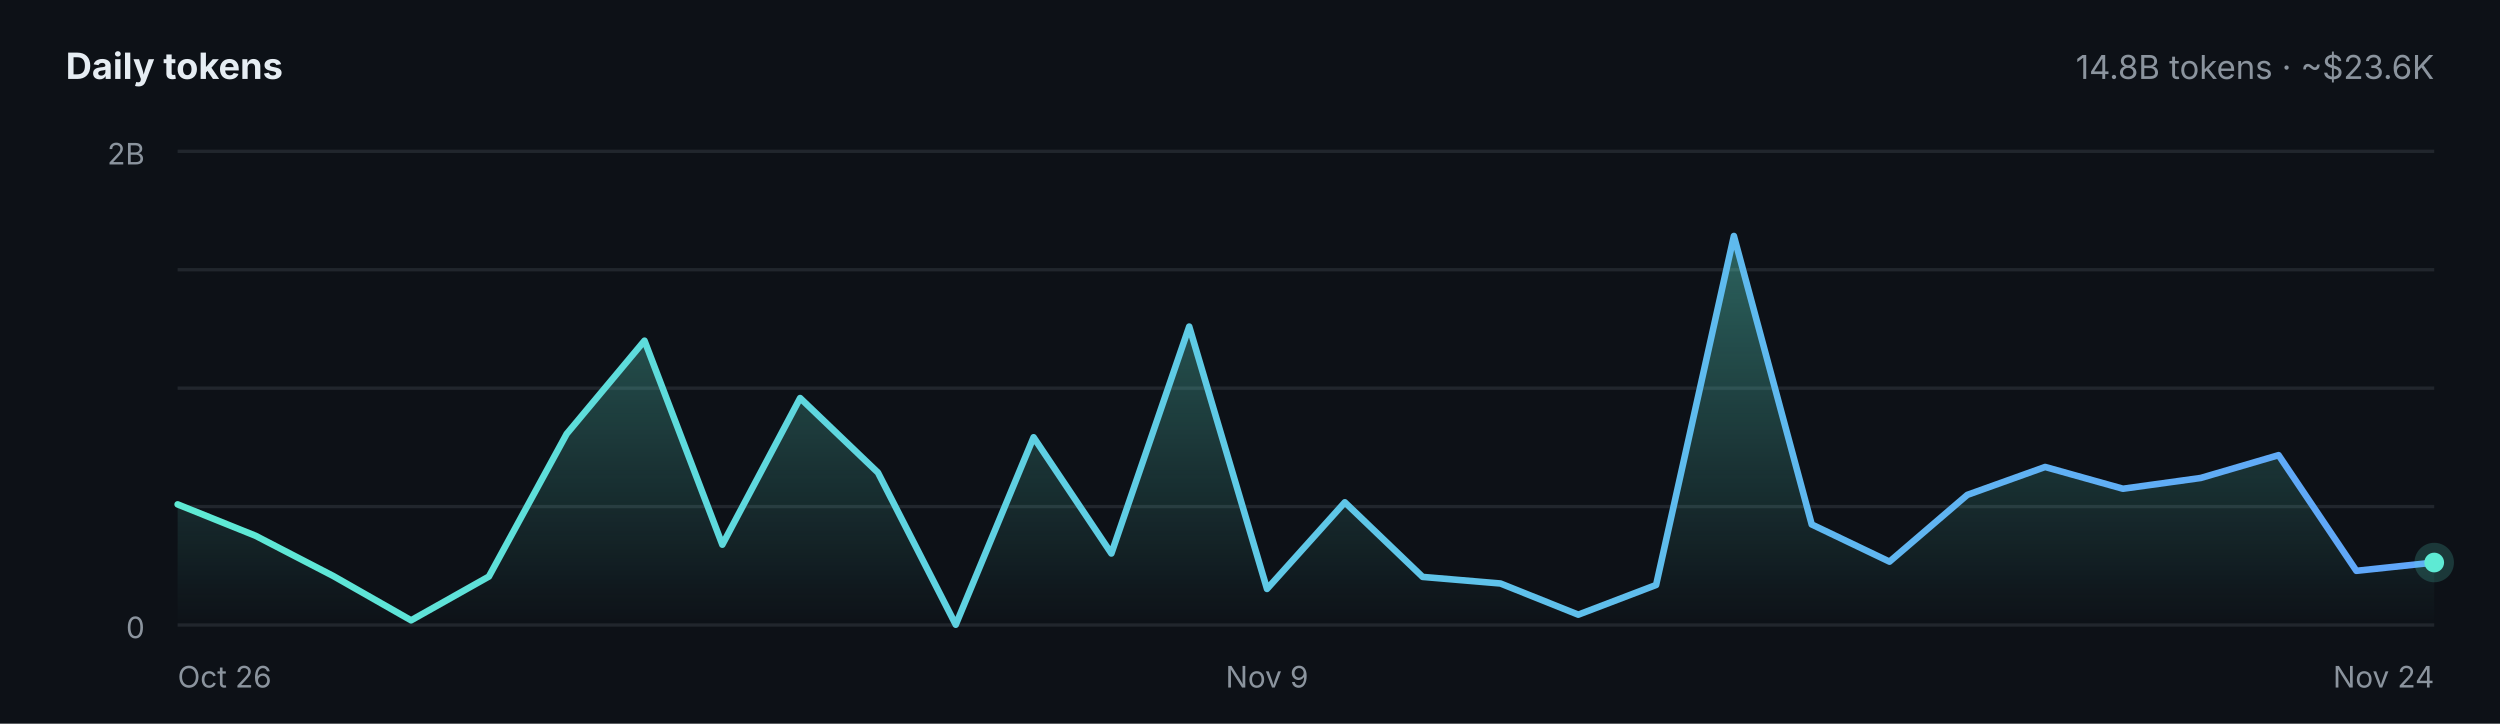
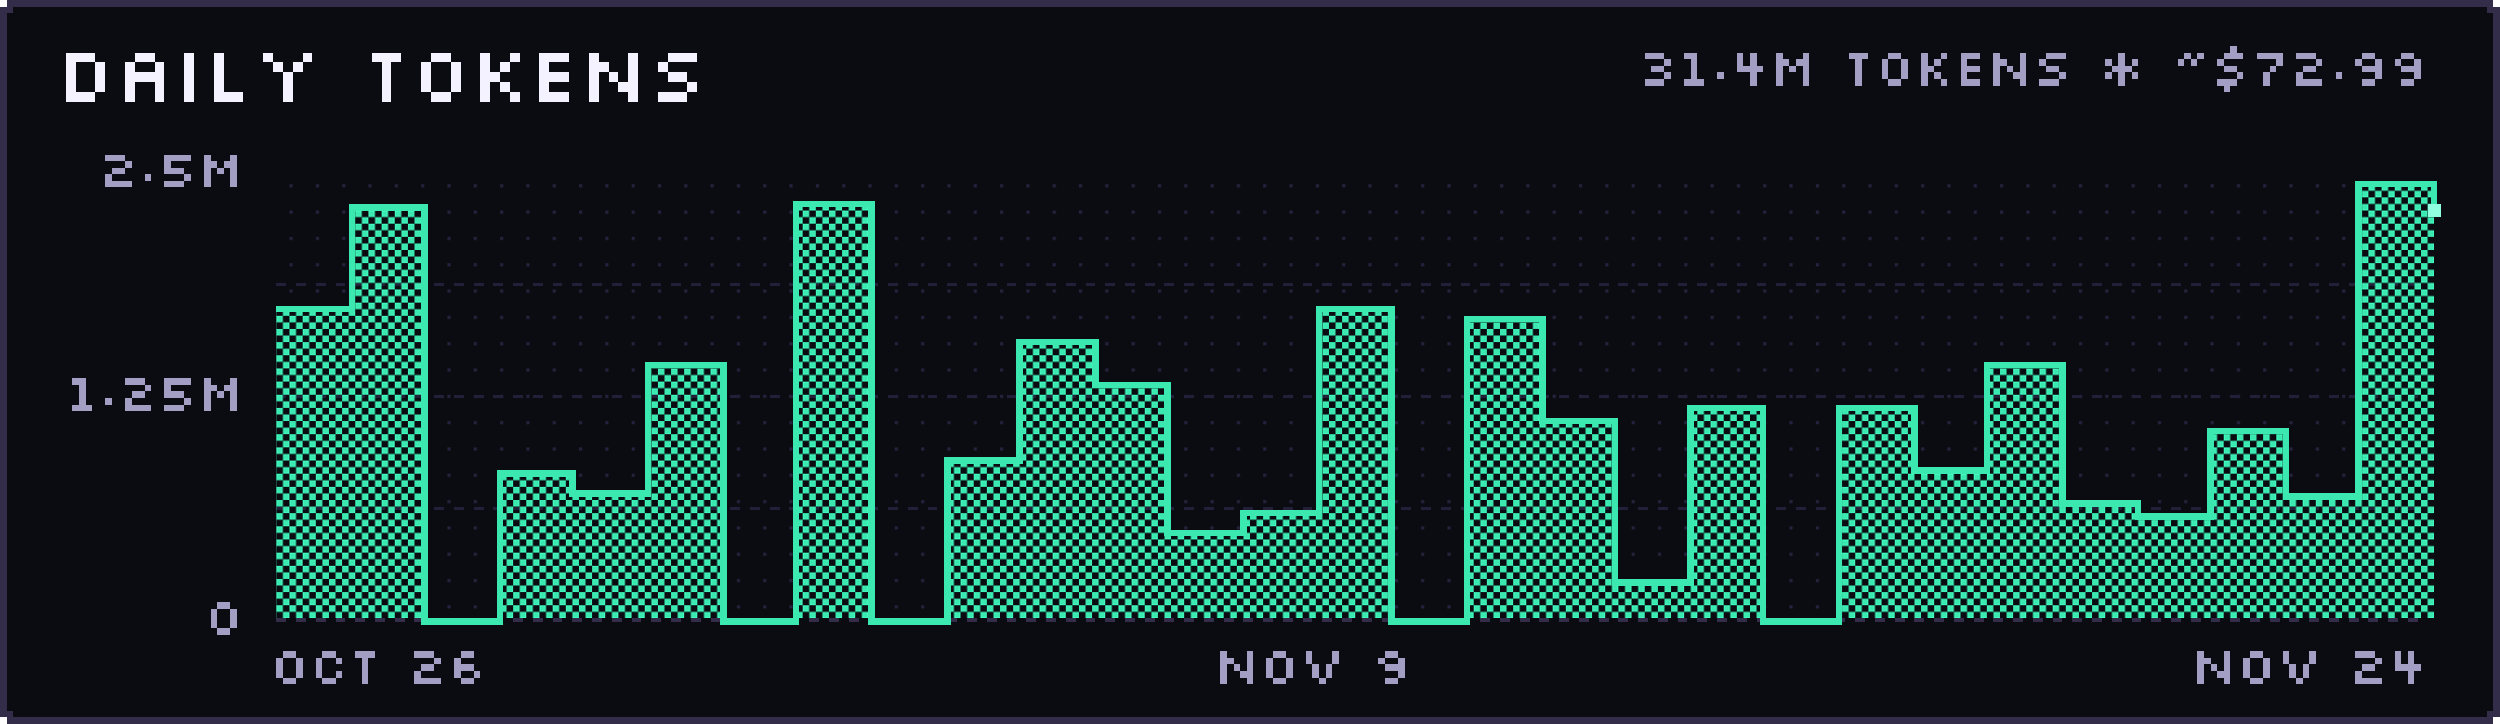
<svg xmlns="http://www.w3.org/2000/svg" width="760" height="220" viewBox="0 0 760 220" role="img" aria-labelledby="ti-chart-title ti-chart-desc">
  <defs>
-     <linearGradient id="ti-chart-area" x1="0" y1="0" x2="0" y2="1">
-       <stop class="ti-grad-top" offset="0" stop-color="#5EEAD4" stop-opacity=".38" />
-       <stop class="ti-grad-bottom" offset="1" stop-color="#5EEAD4" stop-opacity="0" />
-     </linearGradient>
-     <linearGradient id="ti-chart-line" x1="0" y1="0" x2="1" y2="0">
-       <stop offset="0" stop-color="#5EEAD4" />
-       <stop offset="1" stop-color="#60A5FA" />
-     </linearGradient>
+     <pattern id="ti-chart-area" width="4" height="4" patternUnits="userSpaceOnUse">
+       <rect width="2" height="2" fill="#3be8b0" />
+       <rect x="2" y="2" width="2" height="2" fill="#3be8b0" />
+     </pattern>
+     <pattern id="ti-chart-dots" width="8" height="8" patternUnits="userSpaceOnUse">
+       <rect width="1" height="1" fill="#241f38" />
+     </pattern>
  </defs>
-   <rect class="ti-bg" width="760" height="220" fill="#0D1117" />
-   <g font-family="-apple-system,BlinkMacSystemFont,'Segoe UI',Ubuntu,'Helvetica Neue',sans-serif">
-     <text x="20" y="24" font-size="11" fill="#E6EDF3" font-weight="700" class="ti-text">Daily tokens</text>
-     <text x="740" y="24" font-size="10" fill="#8B949E" text-anchor="end" class="ti-muted">14.8B tokens · ~$23.6K</text>
-     <line x1="54" y1="154" x2="740" y2="154" stroke="#21262D" stroke-width="1" class="ti-grid" />
-     <line x1="54" y1="118" x2="740" y2="118" stroke="#21262D" stroke-width="1" class="ti-grid" />
-     <line x1="54" y1="82" x2="740" y2="82" stroke="#21262D" stroke-width="1" class="ti-grid" />
-     <line x1="54" y1="46" x2="740" y2="46" stroke="#21262D" stroke-width="1" class="ti-grid" />
-     <line x1="54" y1="190" x2="740" y2="190" stroke="#21262D" stroke-width="1" class="ti-grid" />
-     <text x="44" y="50" font-size="9" fill="#8B949E" text-anchor="end" class="ti-muted">2B</text>
-     <text x="44" y="194" font-size="9" fill="#8B949E" text-anchor="end" class="ti-muted">0</text>
-     <text x="54" y="209" font-size="9" fill="#8B949E" text-anchor="start" class="ti-muted">Oct 26</text>
-     <text x="385.17" y="209" font-size="9" fill="#8B949E" text-anchor="middle" class="ti-muted">Nov 9</text>
-     <text x="740" y="209" font-size="9" fill="#8B949E" text-anchor="end" class="ti-muted">Nov 24</text>
-     <path d="M 54 190 L 54,153.33 L 77.66,162.86 L 101.31,175.1 L 124.97,188.58 L 148.62,175.27 L 172.28,131.88 L 195.93,103.57 L 219.59,165.58 L 243.24,121.01 L 266.9,143.67 L 290.55,189.91 L 314.21,132.93 L 337.86,168.26 L 361.52,99.28 L 385.17,179.03 L 408.83,152.7 L 432.48,175.38 L 456.14,177.38 L 479.79,186.86 L 503.45,177.84 L 527.1,71.74 L 550.76,159.43 L 574.41,170.74 L 598.07,150.44 L 621.72,141.96 L 645.38,148.58 L 669.03,145.3 L 692.69,138.37 L 716.34,173.53 L 740,171.01 L 740 190 Z" fill="url(#ti-chart-area)" />
-     <polyline points="54,153.33 77.66,162.86 101.31,175.1 124.97,188.58 148.62,175.27 172.28,131.88 195.93,103.57 219.59,165.58 243.24,121.01 266.9,143.67 290.55,189.91 314.21,132.93 337.86,168.26 361.52,99.28 385.17,179.03 408.83,152.7 432.48,175.38 456.14,177.38 479.79,186.86 503.45,177.84 527.1,71.74 550.76,159.43 574.41,170.74 598.07,150.44 621.72,141.96 645.38,148.58 669.03,145.3 692.69,138.37 716.34,173.53 740,171.01" fill="none" stroke="url(#ti-chart-line)" stroke-width="2" stroke-linejoin="round" stroke-linecap="round" />
-     <circle cx="740" cy="171.01" r="6" fill="#5EEAD4" fill-opacity=".18" />
-     <circle cx="740" cy="171.01" r="3" fill="#5EEAD4" class="ti-accent-fill" />
+   <g shape-rendering="crispEdges">
+     <path d="M2 0h756v2h2v216h-2v2h-756v-2h-2v-216h2z" fill="#0b0b12" />
+     <path d="M3 1h754v2h2v214h-2v2h-754v-2h-2v-214h2z" fill="none" stroke="#332d4a" stroke-width="2" shape-rendering="crispEdges" />
+     <path d="M20 16h9v3h-9zM20 19h3v3h-3zM29 19h3v3h-3zM20 22h3v3h-3zM29 22h3v3h-3zM20 25h3v3h-3zM29 25h3v3h-3zM20 28h9v3h-9zM41 16h6v3h-6zM38 19h3v3h-3zM47 19h3v3h-3zM38 22h12v3h-12zM38 25h3v3h-3zM47 25h3v3h-3zM38 28h3v3h-3zM47 28h3v3h-3zM56 16h3v3h-3zM56 19h3v3h-3zM56 22h3v3h-3zM56 25h3v3h-3zM56 28h3v3h-3zM65 16h3v3h-3zM65 19h3v3h-3zM65 22h3v3h-3zM65 25h3v3h-3zM65 28h9v3h-9zM80 16h3v3h-3zM92 16h3v3h-3zM83 19h3v3h-3zM89 19h3v3h-3zM86 22h3v3h-3zM86 25h3v3h-3zM86 28h3v3h-3zM113 16h9v3h-9zM116 19h3v3h-3zM116 22h3v3h-3zM116 25h3v3h-3zM116 28h3v3h-3zM131 16h6v3h-6zM128 19h3v3h-3zM137 19h3v3h-3zM128 22h3v3h-3zM137 22h3v3h-3zM128 25h3v3h-3zM137 25h3v3h-3zM131 28h6v3h-6zM146 16h3v3h-3zM155 16h3v3h-3zM146 19h3v3h-3zM152 19h3v3h-3zM146 22h6v3h-6zM146 25h3v3h-3zM152 25h3v3h-3zM146 28h3v3h-3zM155 28h3v3h-3zM164 16h9v3h-9zM164 19h3v3h-3zM164 22h9v3h-9zM164 25h3v3h-3zM164 28h9v3h-9zM179 16h3v3h-3zM191 16h3v3h-3zM179 19h6v3h-6zM191 19h3v3h-3zM179 22h3v3h-3zM185 22h3v3h-3zM191 22h3v3h-3zM179 25h3v3h-3zM188 25h6v3h-6zM179 28h3v3h-3zM191 28h3v3h-3zM203 16h9v3h-9zM200 19h3v3h-3zM203 22h6v3h-6zM209 25h3v3h-3zM200 28h9v3h-9z" fill="#f4f2ff" shape-rendering="crispEdges" />
+     <path d="M500 16h6v2h-6zM506 18h2v2h-2zM502 20h4v2h-4zM506 22h2v2h-2zM500 24h6v2h-6zM512 16h4v2h-4zM514 18h2v2h-2zM514 20h2v2h-2zM514 22h2v2h-2zM512 24h6v2h-6zM522 22h2v2h-2zM528 16h2v2h-2zM532 16h2v2h-2zM528 18h2v2h-2zM532 18h2v2h-2zM528 20h8v2h-8zM532 22h2v2h-2zM532 24h2v2h-2zM540 16h2v2h-2zM548 16h2v2h-2zM540 18h4v2h-4zM546 18h4v2h-4zM540 20h2v2h-2zM544 20h2v2h-2zM548 20h2v2h-2zM540 22h2v2h-2zM548 22h2v2h-2zM540 24h2v2h-2zM548 24h2v2h-2zM562 16h6v2h-6zM564 18h2v2h-2zM564 20h2v2h-2zM564 22h2v2h-2zM564 24h2v2h-2zM574 16h4v2h-4zM572 18h2v2h-2zM578 18h2v2h-2zM572 20h2v2h-2zM578 20h2v2h-2zM572 22h2v2h-2zM578 22h2v2h-2zM574 24h4v2h-4zM584 16h2v2h-2zM590 16h2v2h-2zM584 18h2v2h-2zM588 18h2v2h-2zM584 20h4v2h-4zM584 22h2v2h-2zM588 22h2v2h-2zM584 24h2v2h-2zM590 24h2v2h-2zM596 16h6v2h-6zM596 18h2v2h-2zM596 20h6v2h-6zM596 22h2v2h-2zM596 24h6v2h-6zM606 16h2v2h-2zM614 16h2v2h-2zM606 18h4v2h-4zM614 18h2v2h-2zM606 20h2v2h-2zM610 20h2v2h-2zM614 20h2v2h-2zM606 22h2v2h-2zM612 22h4v2h-4zM606 24h2v2h-2zM614 24h2v2h-2zM622 16h6v2h-6zM620 18h2v2h-2zM622 20h4v2h-4zM626 22h2v2h-2zM620 24h6v2h-6zM644 16h2v2h-2zM640 18h2v2h-2zM644 18h2v2h-2zM648 18h2v2h-2zM642 20h6v2h-6zM640 22h2v2h-2zM644 22h2v2h-2zM648 22h2v2h-2zM644 24h2v2h-2zM664 16h2v2h-2zM668 16h2v2h-2zM662 18h2v2h-2zM666 18h2v2h-2zM678 14h2v2h-2zM676 16h6v2h-6zM674 18h2v2h-2zM676 20h4v2h-4zM680 22h2v2h-2zM674 24h6v2h-6zM676 26h2v2h-2zM686 16h8v2h-8zM692 18h2v2h-2zM690 20h2v2h-2zM688 22h2v2h-2zM688 24h2v2h-2zM698 16h6v2h-6zM704 18h2v2h-2zM700 20h4v2h-4zM698 22h2v2h-2zM698 24h8v2h-8zM710 22h2v2h-2zM718 16h4v2h-4zM716 18h2v2h-2zM722 18h2v2h-2zM718 20h6v2h-6zM722 22h2v2h-2zM718 24h4v2h-4zM730 16h4v2h-4zM728 18h2v2h-2zM734 18h2v2h-2zM730 20h6v2h-6zM734 22h2v2h-2zM730 24h4v2h-4z" fill="#a39fc4" shape-rendering="crispEdges" />
+     <path d="M84 52h656v136h-656z" fill="url(#ti-chart-dots)" />
+     <path d="M84 154h3v1h-3zM90 154h3v1h-3zM96 154h3v1h-3zM102 154h3v1h-3zM108 154h3v1h-3zM114 154h3v1h-3zM120 154h3v1h-3zM126 154h3v1h-3zM132 154h3v1h-3zM138 154h3v1h-3zM144 154h3v1h-3zM150 154h3v1h-3zM156 154h3v1h-3zM162 154h3v1h-3zM168 154h3v1h-3zM174 154h3v1h-3zM180 154h3v1h-3zM186 154h3v1h-3zM192 154h3v1h-3zM198 154h3v1h-3zM204 154h3v1h-3zM210 154h3v1h-3zM216 154h3v1h-3zM222 154h3v1h-3zM228 154h3v1h-3zM234 154h3v1h-3zM240 154h3v1h-3zM246 154h3v1h-3zM252 154h3v1h-3zM258 154h3v1h-3zM264 154h3v1h-3zM270 154h3v1h-3zM276 154h3v1h-3zM282 154h3v1h-3zM288 154h3v1h-3zM294 154h3v1h-3zM300 154h3v1h-3zM306 154h3v1h-3zM312 154h3v1h-3zM318 154h3v1h-3zM324 154h3v1h-3zM330 154h3v1h-3zM336 154h3v1h-3zM342 154h3v1h-3zM348 154h3v1h-3zM354 154h3v1h-3zM360 154h3v1h-3zM366 154h3v1h-3zM372 154h3v1h-3zM378 154h3v1h-3zM384 154h3v1h-3zM390 154h3v1h-3zM396 154h3v1h-3zM402 154h3v1h-3zM408 154h3v1h-3zM414 154h3v1h-3zM420 154h3v1h-3zM426 154h3v1h-3zM432 154h3v1h-3zM438 154h3v1h-3zM444 154h3v1h-3zM450 154h3v1h-3zM456 154h3v1h-3zM462 154h3v1h-3zM468 154h3v1h-3zM474 154h3v1h-3zM480 154h3v1h-3zM486 154h3v1h-3zM492 154h3v1h-3zM498 154h3v1h-3zM504 154h3v1h-3zM510 154h3v1h-3zM516 154h3v1h-3zM522 154h3v1h-3zM528 154h3v1h-3zM534 154h3v1h-3zM540 154h3v1h-3zM546 154h3v1h-3zM552 154h3v1h-3zM558 154h3v1h-3zM564 154h3v1h-3zM570 154h3v1h-3zM576 154h3v1h-3zM582 154h3v1h-3zM588 154h3v1h-3zM594 154h3v1h-3zM600 154h3v1h-3zM606 154h3v1h-3zM612 154h3v1h-3zM618 154h3v1h-3zM624 154h3v1h-3zM630 154h3v1h-3zM636 154h3v1h-3zM642 154h3v1h-3zM648 154h3v1h-3zM654 154h3v1h-3zM660 154h3v1h-3zM666 154h3v1h-3zM672 154h3v1h-3zM678 154h3v1h-3zM684 154h3v1h-3zM690 154h3v1h-3zM696 154h3v1h-3zM702 154h3v1h-3zM708 154h3v1h-3zM714 154h3v1h-3zM720 154h3v1h-3zM726 154h3v1h-3zM732 154h3v1h-3z" fill="#241f38" />
+     <path d="M84 120h3v1h-3zM90 120h3v1h-3zM96 120h3v1h-3zM102 120h3v1h-3zM108 120h3v1h-3zM114 120h3v1h-3zM120 120h3v1h-3zM126 120h3v1h-3zM132 120h3v1h-3zM138 120h3v1h-3zM144 120h3v1h-3zM150 120h3v1h-3zM156 120h3v1h-3zM162 120h3v1h-3zM168 120h3v1h-3zM174 120h3v1h-3zM180 120h3v1h-3zM186 120h3v1h-3zM192 120h3v1h-3zM198 120h3v1h-3zM204 120h3v1h-3zM210 120h3v1h-3zM216 120h3v1h-3zM222 120h3v1h-3zM228 120h3v1h-3zM234 120h3v1h-3zM240 120h3v1h-3zM246 120h3v1h-3zM252 120h3v1h-3zM258 120h3v1h-3zM264 120h3v1h-3zM270 120h3v1h-3zM276 120h3v1h-3zM282 120h3v1h-3zM288 120h3v1h-3zM294 120h3v1h-3zM300 120h3v1h-3zM306 120h3v1h-3zM312 120h3v1h-3zM318 120h3v1h-3zM324 120h3v1h-3zM330 120h3v1h-3zM336 120h3v1h-3zM342 120h3v1h-3zM348 120h3v1h-3zM354 120h3v1h-3zM360 120h3v1h-3zM366 120h3v1h-3zM372 120h3v1h-3zM378 120h3v1h-3zM384 120h3v1h-3zM390 120h3v1h-3zM396 120h3v1h-3zM402 120h3v1h-3zM408 120h3v1h-3zM414 120h3v1h-3zM420 120h3v1h-3zM426 120h3v1h-3zM432 120h3v1h-3zM438 120h3v1h-3zM444 120h3v1h-3zM450 120h3v1h-3zM456 120h3v1h-3zM462 120h3v1h-3zM468 120h3v1h-3zM474 120h3v1h-3zM480 120h3v1h-3zM486 120h3v1h-3zM492 120h3v1h-3zM498 120h3v1h-3zM504 120h3v1h-3zM510 120h3v1h-3zM516 120h3v1h-3zM522 120h3v1h-3zM528 120h3v1h-3zM534 120h3v1h-3zM540 120h3v1h-3zM546 120h3v1h-3zM552 120h3v1h-3zM558 120h3v1h-3zM564 120h3v1h-3zM570 120h3v1h-3zM576 120h3v1h-3zM582 120h3v1h-3zM588 120h3v1h-3zM594 120h3v1h-3zM600 120h3v1h-3zM606 120h3v1h-3zM612 120h3v1h-3zM618 120h3v1h-3zM624 120h3v1h-3zM630 120h3v1h-3zM636 120h3v1h-3zM642 120h3v1h-3zM648 120h3v1h-3zM654 120h3v1h-3zM660 120h3v1h-3zM666 120h3v1h-3zM672 120h3v1h-3zM678 120h3v1h-3zM684 120h3v1h-3zM690 120h3v1h-3zM696 120h3v1h-3zM702 120h3v1h-3zM708 120h3v1h-3zM714 120h3v1h-3zM720 120h3v1h-3zM726 120h3v1h-3zM732 120h3v1h-3z" fill="#241f38" />
+     <path d="M84 86h3v1h-3zM90 86h3v1h-3zM96 86h3v1h-3zM102 86h3v1h-3zM108 86h3v1h-3zM114 86h3v1h-3zM120 86h3v1h-3zM126 86h3v1h-3zM132 86h3v1h-3zM138 86h3v1h-3zM144 86h3v1h-3zM150 86h3v1h-3zM156 86h3v1h-3zM162 86h3v1h-3zM168 86h3v1h-3zM174 86h3v1h-3zM180 86h3v1h-3zM186 86h3v1h-3zM192 86h3v1h-3zM198 86h3v1h-3zM204 86h3v1h-3zM210 86h3v1h-3zM216 86h3v1h-3zM222 86h3v1h-3zM228 86h3v1h-3zM234 86h3v1h-3zM240 86h3v1h-3zM246 86h3v1h-3zM252 86h3v1h-3zM258 86h3v1h-3zM264 86h3v1h-3zM270 86h3v1h-3zM276 86h3v1h-3zM282 86h3v1h-3zM288 86h3v1h-3zM294 86h3v1h-3zM300 86h3v1h-3zM306 86h3v1h-3zM312 86h3v1h-3zM318 86h3v1h-3zM324 86h3v1h-3zM330 86h3v1h-3zM336 86h3v1h-3zM342 86h3v1h-3zM348 86h3v1h-3zM354 86h3v1h-3zM360 86h3v1h-3zM366 86h3v1h-3zM372 86h3v1h-3zM378 86h3v1h-3zM384 86h3v1h-3zM390 86h3v1h-3zM396 86h3v1h-3zM402 86h3v1h-3zM408 86h3v1h-3zM414 86h3v1h-3zM420 86h3v1h-3zM426 86h3v1h-3zM432 86h3v1h-3zM438 86h3v1h-3zM444 86h3v1h-3zM450 86h3v1h-3zM456 86h3v1h-3zM462 86h3v1h-3zM468 86h3v1h-3zM474 86h3v1h-3zM480 86h3v1h-3zM486 86h3v1h-3zM492 86h3v1h-3zM498 86h3v1h-3zM504 86h3v1h-3zM510 86h3v1h-3zM516 86h3v1h-3zM522 86h3v1h-3zM528 86h3v1h-3zM534 86h3v1h-3zM540 86h3v1h-3zM546 86h3v1h-3zM552 86h3v1h-3zM558 86h3v1h-3zM564 86h3v1h-3zM570 86h3v1h-3zM576 86h3v1h-3zM582 86h3v1h-3zM588 86h3v1h-3zM594 86h3v1h-3zM600 86h3v1h-3zM606 86h3v1h-3zM612 86h3v1h-3zM618 86h3v1h-3zM624 86h3v1h-3zM630 86h3v1h-3zM636 86h3v1h-3zM642 86h3v1h-3zM648 86h3v1h-3zM654 86h3v1h-3zM660 86h3v1h-3zM666 86h3v1h-3zM672 86h3v1h-3zM678 86h3v1h-3zM684 86h3v1h-3zM690 86h3v1h-3zM696 86h3v1h-3zM702 86h3v1h-3zM708 86h3v1h-3zM714 86h3v1h-3zM720 86h3v1h-3zM726 86h3v1h-3zM732 86h3v1h-3z" fill="#241f38" />
+     <path d="M84 188h3v1h-3zM90 188h3v1h-3zM96 188h3v1h-3zM102 188h3v1h-3zM108 188h3v1h-3zM114 188h3v1h-3zM120 188h3v1h-3zM126 188h3v1h-3zM132 188h3v1h-3zM138 188h3v1h-3zM144 188h3v1h-3zM150 188h3v1h-3zM156 188h3v1h-3zM162 188h3v1h-3zM168 188h3v1h-3zM174 188h3v1h-3zM180 188h3v1h-3zM186 188h3v1h-3zM192 188h3v1h-3zM198 188h3v1h-3zM204 188h3v1h-3zM210 188h3v1h-3zM216 188h3v1h-3zM222 188h3v1h-3zM228 188h3v1h-3zM234 188h3v1h-3zM240 188h3v1h-3zM246 188h3v1h-3zM252 188h3v1h-3zM258 188h3v1h-3zM264 188h3v1h-3zM270 188h3v1h-3zM276 188h3v1h-3zM282 188h3v1h-3zM288 188h3v1h-3zM294 188h3v1h-3zM300 188h3v1h-3zM306 188h3v1h-3zM312 188h3v1h-3zM318 188h3v1h-3zM324 188h3v1h-3zM330 188h3v1h-3zM336 188h3v1h-3zM342 188h3v1h-3zM348 188h3v1h-3zM354 188h3v1h-3zM360 188h3v1h-3zM366 188h3v1h-3zM372 188h3v1h-3zM378 188h3v1h-3zM384 188h3v1h-3zM390 188h3v1h-3zM396 188h3v1h-3zM402 188h3v1h-3zM408 188h3v1h-3zM414 188h3v1h-3zM420 188h3v1h-3zM426 188h3v1h-3zM432 188h3v1h-3zM438 188h3v1h-3zM444 188h3v1h-3zM450 188h3v1h-3zM456 188h3v1h-3zM462 188h3v1h-3zM468 188h3v1h-3zM474 188h3v1h-3zM480 188h3v1h-3zM486 188h3v1h-3zM492 188h3v1h-3zM498 188h3v1h-3zM504 188h3v1h-3zM510 188h3v1h-3zM516 188h3v1h-3zM522 188h3v1h-3zM528 188h3v1h-3zM534 188h3v1h-3zM540 188h3v1h-3zM546 188h3v1h-3zM552 188h3v1h-3zM558 188h3v1h-3zM564 188h3v1h-3zM570 188h3v1h-3zM576 188h3v1h-3zM582 188h3v1h-3zM588 188h3v1h-3zM594 188h3v1h-3zM600 188h3v1h-3zM606 188h3v1h-3zM612 188h3v1h-3zM618 188h3v1h-3zM624 188h3v1h-3zM630 188h3v1h-3zM636 188h3v1h-3zM642 188h3v1h-3zM648 188h3v1h-3zM654 188h3v1h-3zM660 188h3v1h-3zM666 188h3v1h-3zM672 188h3v1h-3zM678 188h3v1h-3zM684 188h3v1h-3zM690 188h3v1h-3zM696 188h3v1h-3zM702 188h3v1h-3zM708 188h3v1h-3zM714 188h3v1h-3zM720 188h3v1h-3zM726 188h3v1h-3zM732 188h3v1h-3z" fill="#332d4a" />
+     <path d="M84 188V93h23V62h22V188h23V143h22V149h23V110h23V188h22V61h23V188h23V139h22V103h23V116h22V161h23V155h23V93h22V188h23V96h23V127h22V176h23V123h22V188h23V123h23V142h22V110h23V152h23V156h22V130h23V150h22V55h23V64V188Z" fill="url(#ti-chart-area)" />
+     <g fill="#3be8b0">
+       <rect x="84" y="93" width="23" height="2" />
+       <rect x="106" y="62" width="2" height="33" />
+       <rect x="107" y="62" width="22" height="2" />
+       <rect x="128" y="62" width="2" height="128" />
+       <rect x="129" y="188" width="23" height="2" />
+       <rect x="151" y="143" width="2" height="47" />
+       <rect x="152" y="143" width="22" height="2" />
+       <rect x="173" y="143" width="2" height="8" />
+       <rect x="174" y="149" width="23" height="2" />
+       <rect x="196" y="110" width="2" height="41" />
+       <rect x="197" y="110" width="23" height="2" />
+       <rect x="219" y="110" width="2" height="80" />
+       <rect x="220" y="188" width="22" height="2" />
+       <rect x="241" y="61" width="2" height="129" />
+       <rect x="242" y="61" width="23" height="2" />
+       <rect x="264" y="61" width="2" height="129" />
+       <rect x="265" y="188" width="23" height="2" />
+       <rect x="287" y="139" width="2" height="51" />
+       <rect x="288" y="139" width="22" height="2" />
+       <rect x="309" y="103" width="2" height="38" />
+       <rect x="310" y="103" width="23" height="2" />
+       <rect x="332" y="103" width="2" height="15" />
+       <rect x="333" y="116" width="22" height="2" />
+       <rect x="354" y="116" width="2" height="47" />
+       <rect x="355" y="161" width="23" height="2" />
+       <rect x="377" y="155" width="2" height="8" />
+       <rect x="378" y="155" width="23" height="2" />
+       <rect x="400" y="93" width="2" height="64" />
+       <rect x="401" y="93" width="22" height="2" />
+       <rect x="422" y="93" width="2" height="97" />
+       <rect x="423" y="188" width="23" height="2" />
+       <rect x="445" y="96" width="2" height="94" />
+       <rect x="446" y="96" width="23" height="2" />
+       <rect x="468" y="96" width="2" height="33" />
+       <rect x="469" y="127" width="22" height="2" />
+       <rect x="490" y="127" width="2" height="51" />
+       <rect x="491" y="176" width="23" height="2" />
+       <rect x="513" y="123" width="2" height="55" />
+       <rect x="514" y="123" width="22" height="2" />
+       <rect x="535" y="123" width="2" height="67" />
+       <rect x="536" y="188" width="23" height="2" />
+       <rect x="558" y="123" width="2" height="67" />
+       <rect x="559" y="123" width="23" height="2" />
+       <rect x="581" y="123" width="2" height="21" />
+       <rect x="582" y="142" width="22" height="2" />
+       <rect x="603" y="110" width="2" height="34" />
+       <rect x="604" y="110" width="23" height="2" />
+       <rect x="626" y="110" width="2" height="44" />
+       <rect x="627" y="152" width="23" height="2" />
+       <rect x="649" y="152" width="2" height="6" />
+       <rect x="650" y="156" width="22" height="2" />
+       <rect x="671" y="130" width="2" height="28" />
+       <rect x="672" y="130" width="23" height="2" />
+       <rect x="694" y="130" width="2" height="22" />
+       <rect x="695" y="150" width="22" height="2" />
+       <rect x="716" y="55" width="2" height="97" />
+       <rect x="717" y="55" width="23" height="2" />
+       <rect x="739" y="55" width="2" height="11" />
+     </g>
+     <rect x="738" y="62" width="4" height="4" fill="#8fffe0" />
+     <path d="M32 47h6v2h-6zM38 49h2v2h-2zM34 51h4v2h-4zM32 53h2v2h-2zM32 55h8v2h-8zM44 53h2v2h-2zM50 47h8v2h-8zM50 49h2v2h-2zM50 51h6v2h-6zM56 53h2v2h-2zM50 55h6v2h-6zM62 47h2v2h-2zM70 47h2v2h-2zM62 49h4v2h-4zM68 49h4v2h-4zM62 51h2v2h-2zM66 51h2v2h-2zM70 51h2v2h-2zM62 53h2v2h-2zM70 53h2v2h-2zM62 55h2v2h-2zM70 55h2v2h-2z" fill="#a39fc4" shape-rendering="crispEdges" />
+     <path d="M22 115h4v2h-4zM24 117h2v2h-2zM24 119h2v2h-2zM24 121h2v2h-2zM22 123h6v2h-6zM32 121h2v2h-2zM38 115h6v2h-6zM44 117h2v2h-2zM40 119h4v2h-4zM38 121h2v2h-2zM38 123h8v2h-8zM50 115h8v2h-8zM50 117h2v2h-2zM50 119h6v2h-6zM56 121h2v2h-2zM50 123h6v2h-6zM62 115h2v2h-2zM70 115h2v2h-2zM62 117h4v2h-4zM68 117h4v2h-4zM62 119h2v2h-2zM66 119h2v2h-2zM70 119h2v2h-2zM62 121h2v2h-2zM70 121h2v2h-2zM62 123h2v2h-2zM70 123h2v2h-2z" fill="#a39fc4" shape-rendering="crispEdges" />
+     <path d="M66 183h4v2h-4zM64 185h2v2h-2zM70 185h2v2h-2zM64 187h2v2h-2zM70 187h2v2h-2zM64 189h2v2h-2zM70 189h2v2h-2zM66 191h4v2h-4z" fill="#a39fc4" shape-rendering="crispEdges" />
+     <path d="M86 198h4v2h-4zM84 200h2v2h-2zM90 200h2v2h-2zM84 202h2v2h-2zM90 202h2v2h-2zM84 204h2v2h-2zM90 204h2v2h-2zM86 206h4v2h-4zM98 198h4v2h-4zM96 200h2v2h-2zM102 200h2v2h-2zM96 202h2v2h-2zM96 204h2v2h-2zM102 204h2v2h-2zM98 206h4v2h-4zM108 198h6v2h-6zM110 200h2v2h-2zM110 202h2v2h-2zM110 204h2v2h-2zM110 206h2v2h-2zM126 198h6v2h-6zM132 200h2v2h-2zM128 202h4v2h-4zM126 204h2v2h-2zM126 206h8v2h-8zM140 198h4v2h-4zM138 200h2v2h-2zM138 202h6v2h-6zM138 204h2v2h-2zM144 204h2v2h-2zM140 206h4v2h-4z" fill="#a39fc4" shape-rendering="crispEdges" />
+     <path d="M371 198h2v2h-2zM379 198h2v2h-2zM371 200h4v2h-4zM379 200h2v2h-2zM371 202h2v2h-2zM375 202h2v2h-2zM379 202h2v2h-2zM371 204h2v2h-2zM377 204h4v2h-4zM371 206h2v2h-2zM379 206h2v2h-2zM387 198h4v2h-4zM385 200h2v2h-2zM391 200h2v2h-2zM385 202h2v2h-2zM391 202h2v2h-2zM385 204h2v2h-2zM391 204h2v2h-2zM387 206h4v2h-4zM397 198h2v2h-2zM405 198h2v2h-2zM397 200h2v2h-2zM405 200h2v2h-2zM399 202h2v2h-2zM403 202h2v2h-2zM399 204h2v2h-2zM403 204h2v2h-2zM401 206h2v2h-2zM421 198h4v2h-4zM419 200h2v2h-2zM425 200h2v2h-2zM421 202h6v2h-6zM425 204h2v2h-2zM421 206h4v2h-4z" fill="#a39fc4" shape-rendering="crispEdges" />
+     <path d="M668 198h2v2h-2zM676 198h2v2h-2zM668 200h4v2h-4zM676 200h2v2h-2zM668 202h2v2h-2zM672 202h2v2h-2zM676 202h2v2h-2zM668 204h2v2h-2zM674 204h4v2h-4zM668 206h2v2h-2zM676 206h2v2h-2zM684 198h4v2h-4zM682 200h2v2h-2zM688 200h2v2h-2zM682 202h2v2h-2zM688 202h2v2h-2zM682 204h2v2h-2zM688 204h2v2h-2zM684 206h4v2h-4zM694 198h2v2h-2zM702 198h2v2h-2zM694 200h2v2h-2zM702 200h2v2h-2zM696 202h2v2h-2zM700 202h2v2h-2zM696 204h2v2h-2zM700 204h2v2h-2zM698 206h2v2h-2zM716 198h6v2h-6zM722 200h2v2h-2zM718 202h4v2h-4zM716 204h2v2h-2zM716 206h8v2h-8zM728 198h2v2h-2zM732 198h2v2h-2zM728 200h2v2h-2zM732 200h2v2h-2zM728 202h8v2h-8zM732 204h2v2h-2zM732 206h2v2h-2z" fill="#a39fc4" shape-rendering="crispEdges" />
  </g>
</svg>
